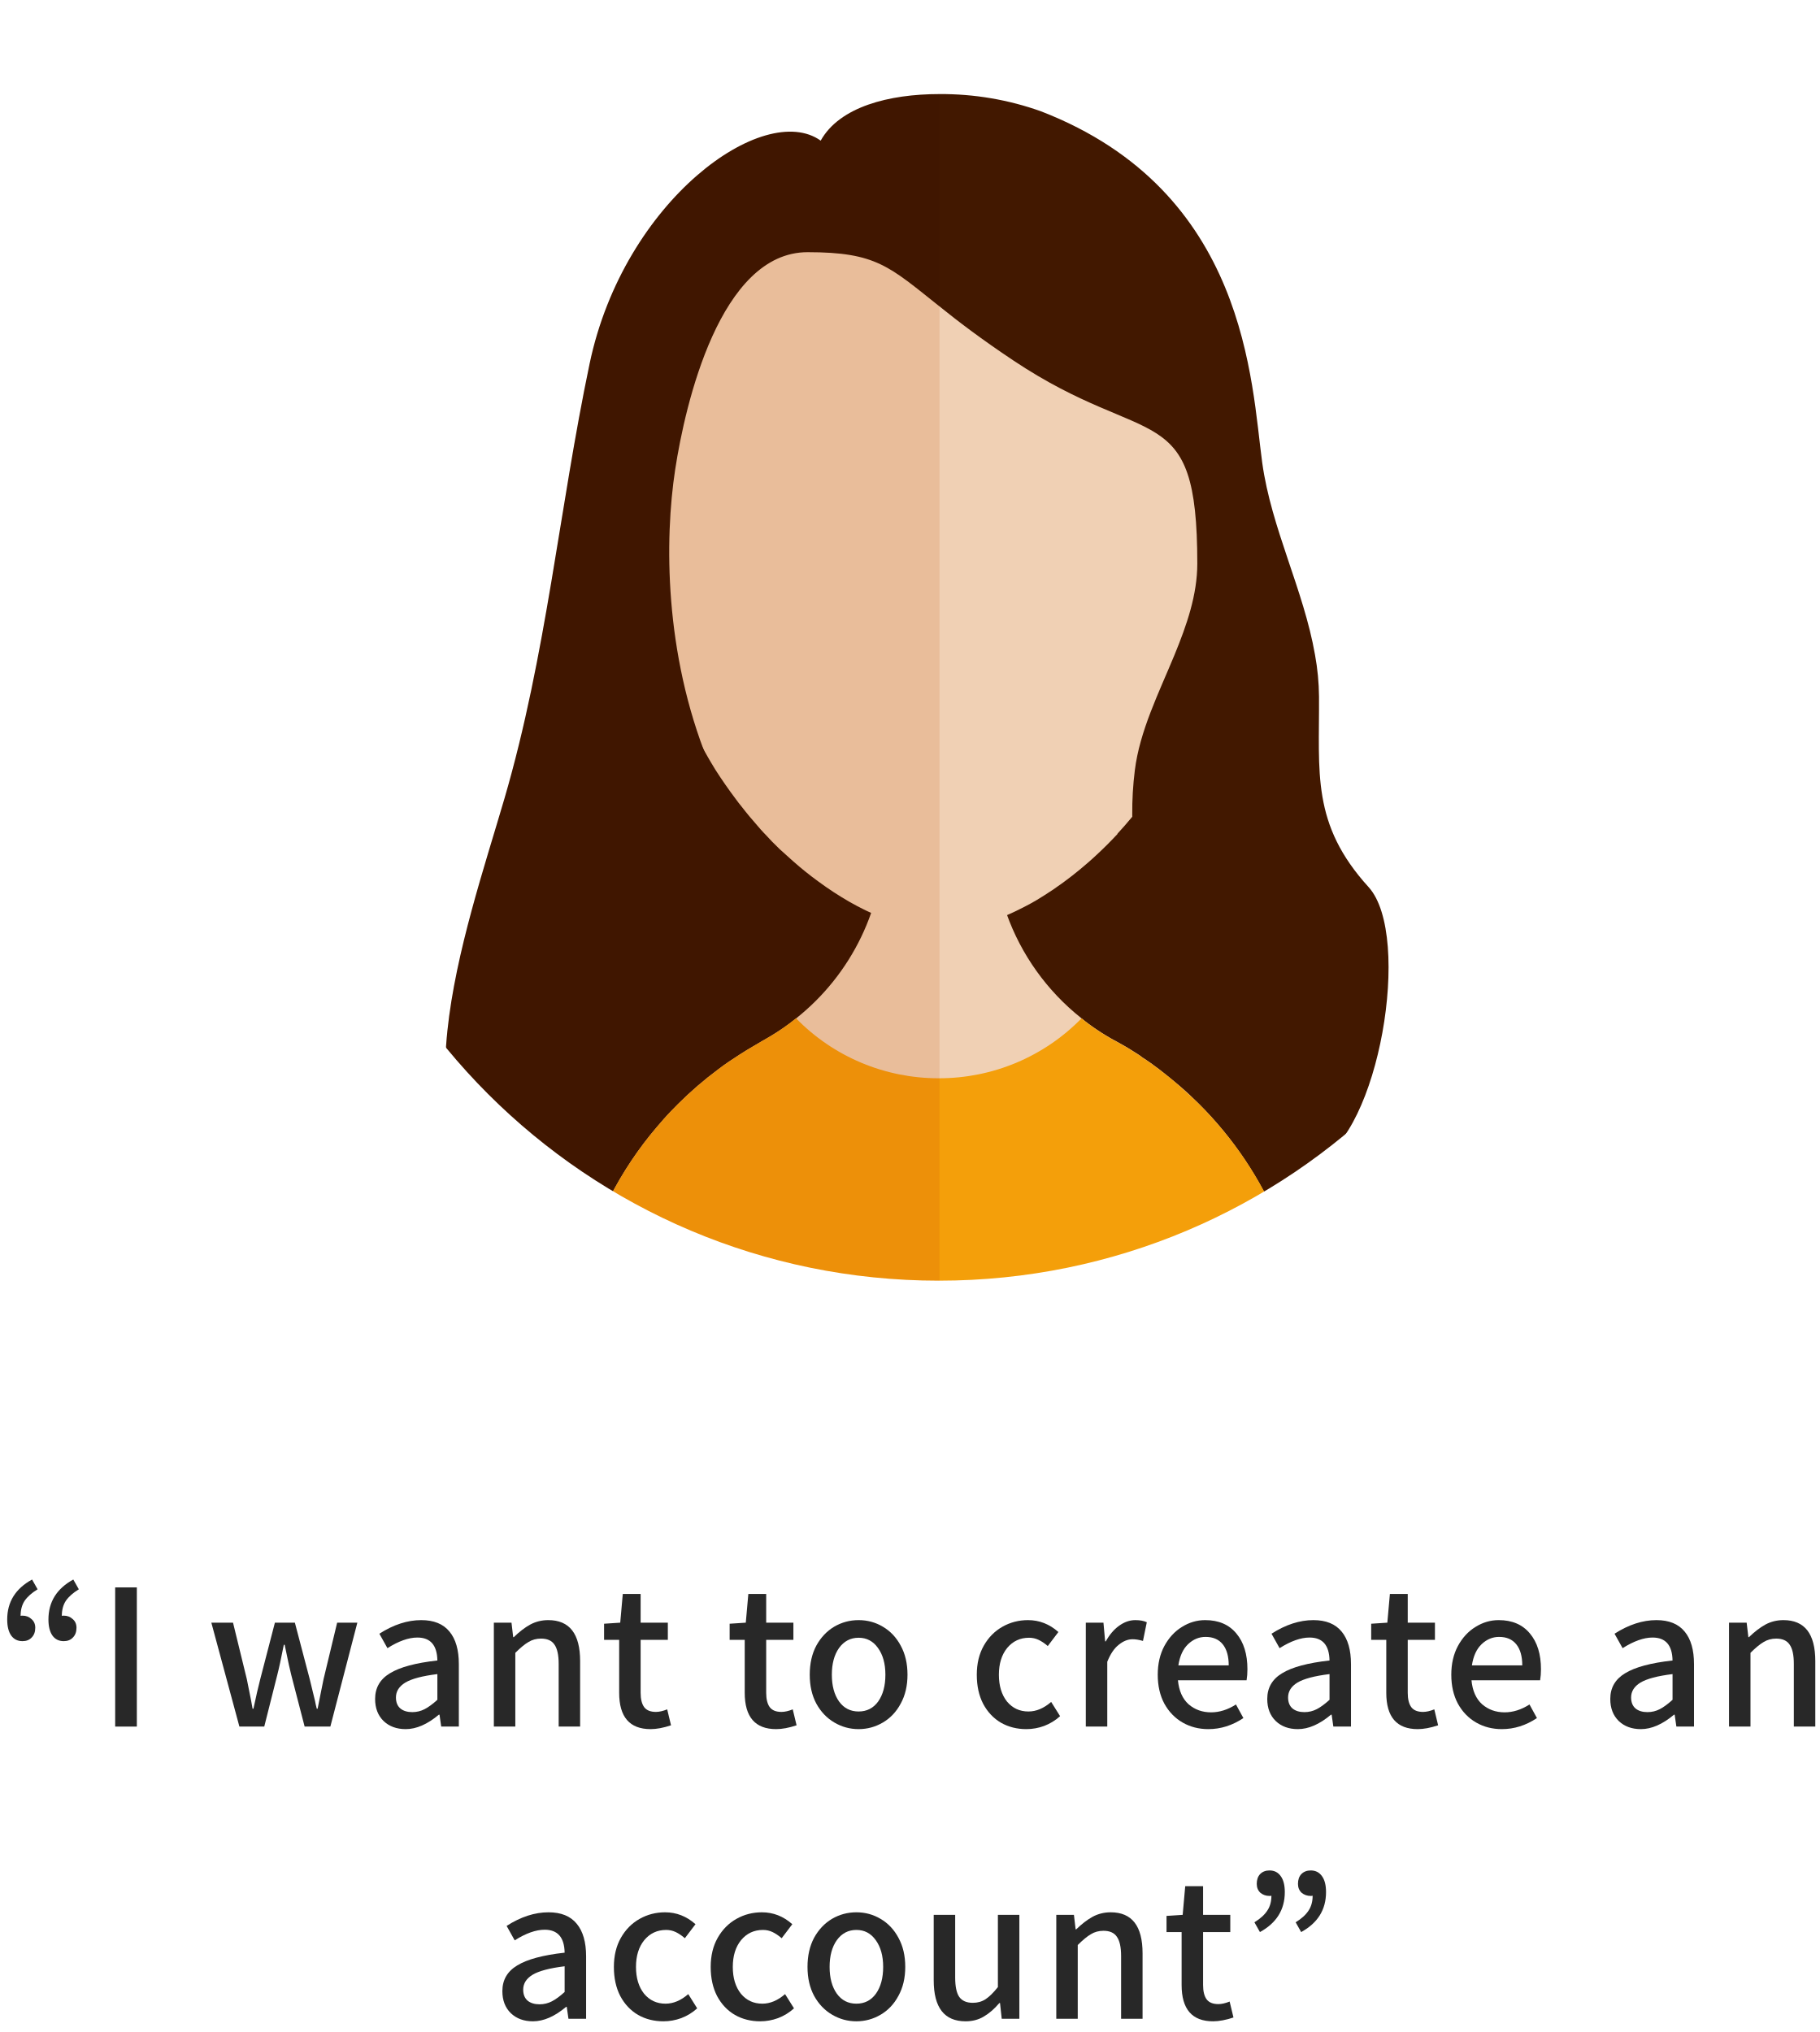
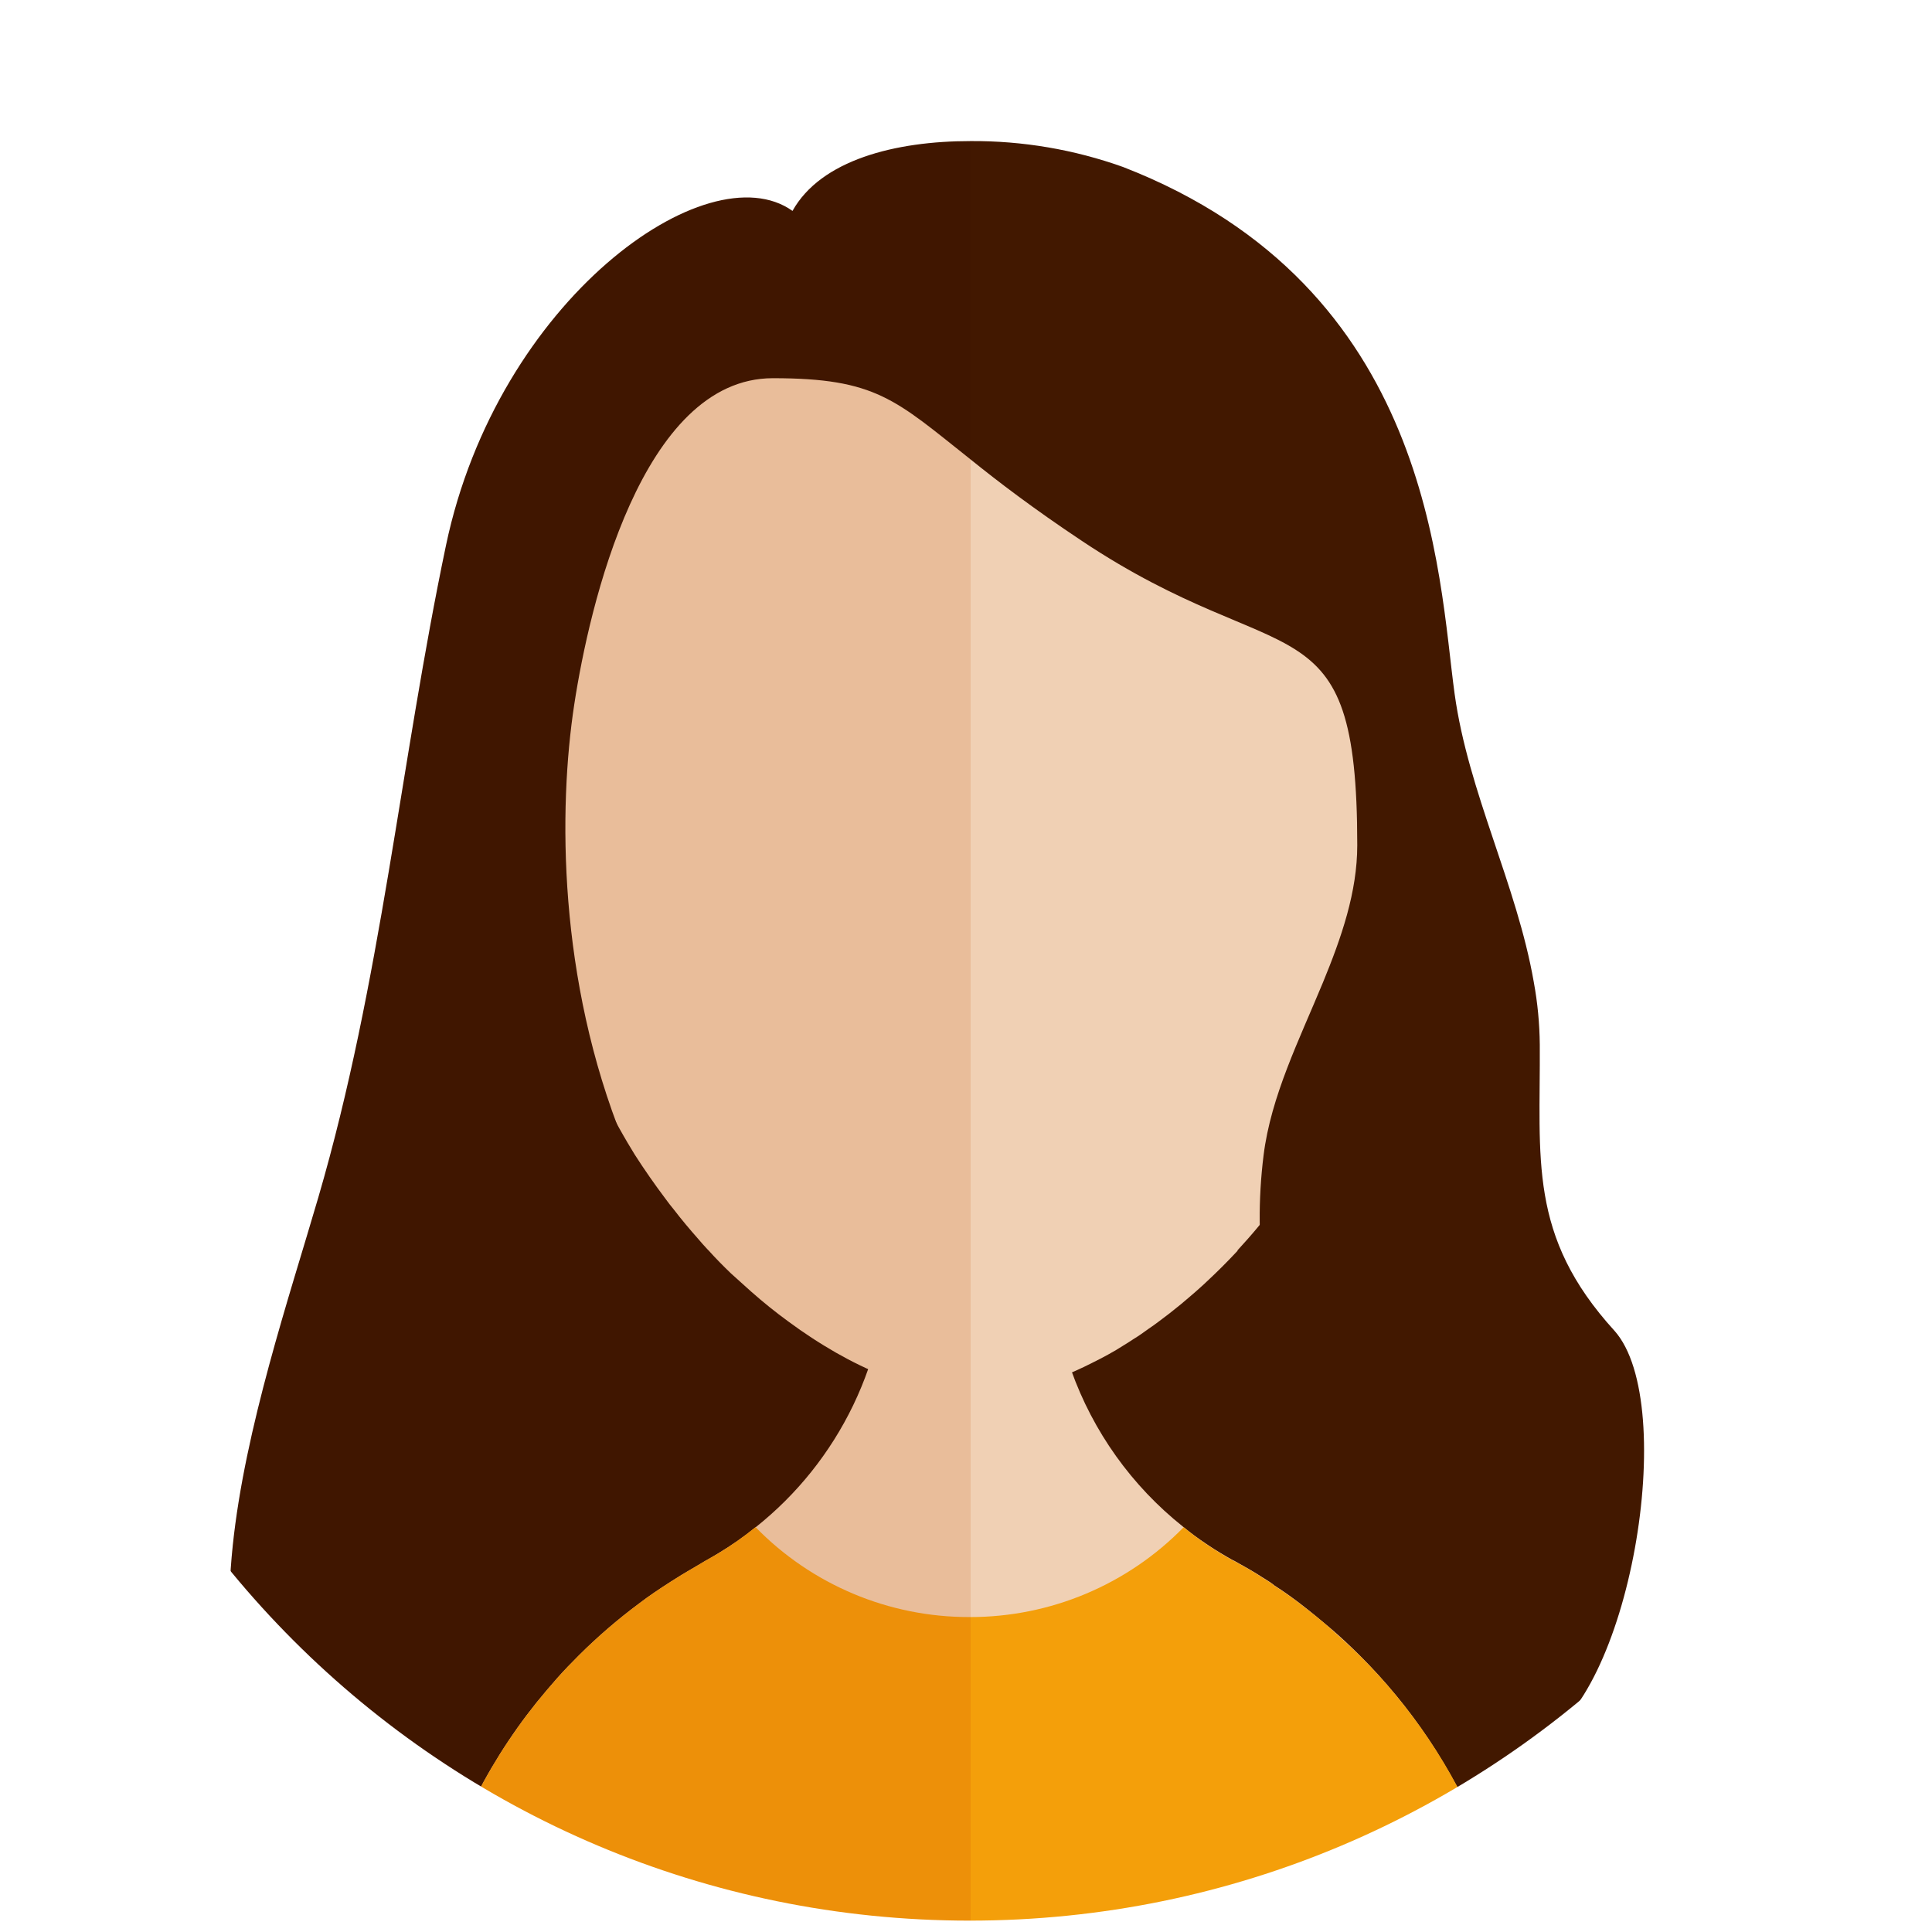
- <svg xmlns="http://www.w3.org/2000/svg" width="137" height="153" viewBox="0 0 137 153" fill="none">
-   <path d="M1.695 121.651C1.961 121.651 2.185 121.736 2.367 121.907C2.559 122.067 2.655 122.286 2.655 122.563C2.655 122.872 2.564 123.118 2.383 123.299C2.212 123.48 1.983 123.571 1.695 123.571C1.332 123.571 1.049 123.432 0.847 123.155C0.644 122.867 0.543 122.462 0.543 121.939C0.543 120.616 1.167 119.614 2.415 118.931L2.831 119.667C2.393 119.934 2.068 120.222 1.855 120.531C1.652 120.84 1.551 121.219 1.551 121.667C1.583 121.656 1.631 121.651 1.695 121.651ZM4.799 121.651C5.065 121.651 5.289 121.736 5.471 121.907C5.663 122.067 5.759 122.286 5.759 122.563C5.759 122.872 5.668 123.118 5.487 123.299C5.316 123.48 5.087 123.571 4.799 123.571C4.436 123.571 4.153 123.432 3.951 123.155C3.748 122.867 3.647 122.462 3.647 121.939C3.647 120.616 4.271 119.614 5.519 118.931L5.935 119.667C5.497 119.934 5.172 120.222 4.959 120.531C4.756 120.84 4.655 121.219 4.655 121.667C4.687 121.656 4.735 121.651 4.799 121.651Z" fill="#282828" />
-   <path d="M8.671 119.523H10.303V130.003H8.671V119.523Z" fill="#282828" />
-   <path d="M15.912 122.179H17.544L18.584 126.435L18.904 128.035L19.017 128.659H19.081C19.283 127.71 19.454 126.968 19.593 126.435L20.697 122.179H22.201L23.32 126.435L23.721 128.083C23.742 128.211 23.785 128.403 23.849 128.659H23.913C24.03 128.094 24.105 127.72 24.137 127.539L24.36 126.435L25.384 122.179H26.904L24.872 130.003H22.936L21.928 126.115C21.811 125.646 21.694 125.118 21.576 124.531L21.433 123.843H21.369C21.166 124.878 21 125.64 20.872 126.131L19.896 130.003H18.024L15.912 122.179Z" fill="#282828" />
-   <path d="M30.546 130.195C29.863 130.195 29.308 129.992 28.882 129.587C28.455 129.171 28.242 128.616 28.242 127.923C28.242 127.08 28.615 126.435 29.362 125.987C30.108 125.528 31.298 125.208 32.93 125.027C32.908 123.875 32.407 123.299 31.426 123.299C30.765 123.299 30.012 123.566 29.17 124.099L28.562 123.011C29.628 122.328 30.679 121.987 31.714 121.987C32.663 121.987 33.373 122.275 33.842 122.851C34.311 123.416 34.546 124.232 34.546 125.299V130.003H33.218L33.09 129.107H33.042C32.178 129.832 31.346 130.195 30.546 130.195ZM31.042 128.915C31.372 128.915 31.682 128.84 31.97 128.691C32.258 128.542 32.578 128.307 32.93 127.987V126.051C31.799 126.19 30.994 126.403 30.514 126.691C30.044 126.979 29.81 127.352 29.81 127.811C29.81 128.174 29.922 128.451 30.146 128.643C30.37 128.824 30.669 128.915 31.042 128.915Z" fill="#282828" />
-   <path d="M37.182 122.179H38.51L38.638 123.267H38.686C39.102 122.862 39.512 122.547 39.918 122.323C40.334 122.099 40.787 121.987 41.278 121.987C42.878 121.987 43.678 123.016 43.678 125.075V130.003H42.062V125.283C42.062 124.611 41.955 124.126 41.742 123.827C41.539 123.528 41.203 123.379 40.734 123.379C40.382 123.379 40.067 123.464 39.79 123.635C39.512 123.795 39.182 124.067 38.798 124.451V130.003H37.182V122.179Z" fill="#282828" />
-   <path d="M48.985 130.195C47.406 130.195 46.617 129.283 46.617 127.459V123.475H45.481V122.259L46.697 122.179L46.889 120.019H48.233V122.179H50.281V123.475H48.233V127.459C48.233 127.939 48.324 128.302 48.505 128.547C48.686 128.782 48.98 128.899 49.385 128.899C49.63 128.899 49.913 128.835 50.233 128.707L50.521 129.907C49.945 130.099 49.433 130.195 48.985 130.195Z" fill="#282828" />
-   <path d="M58.438 130.195C56.859 130.195 56.07 129.283 56.07 127.459V123.475H54.934V122.259L56.15 122.179L56.342 120.019H57.686V122.179H59.734V123.475H57.686V127.459C57.686 127.939 57.776 128.302 57.958 128.547C58.139 128.782 58.432 128.899 58.838 128.899C59.083 128.899 59.366 128.835 59.686 128.707L59.974 129.907C59.398 130.099 58.886 130.195 58.438 130.195Z" fill="#282828" />
-   <path d="M64.645 130.195C63.994 130.195 63.386 130.03 62.821 129.699C62.255 129.368 61.802 128.894 61.461 128.275C61.13 127.656 60.965 126.931 60.965 126.099C60.965 125.256 61.13 124.526 61.461 123.907C61.802 123.288 62.25 122.814 62.805 122.483C63.37 122.152 63.983 121.987 64.645 121.987C65.306 121.987 65.914 122.152 66.469 122.483C67.034 122.814 67.482 123.288 67.813 123.907C68.154 124.526 68.325 125.256 68.325 126.099C68.325 126.931 68.154 127.656 67.813 128.275C67.482 128.894 67.034 129.368 66.469 129.699C65.903 130.03 65.295 130.195 64.645 130.195ZM64.645 128.867C65.263 128.867 65.754 128.616 66.117 128.115C66.479 127.603 66.661 126.931 66.661 126.099C66.661 125.267 66.474 124.595 66.101 124.083C65.738 123.571 65.253 123.315 64.645 123.315C64.037 123.315 63.546 123.571 63.173 124.083C62.81 124.595 62.629 125.267 62.629 126.099C62.629 126.931 62.81 127.603 63.173 128.115C63.535 128.616 64.026 128.867 64.645 128.867Z" fill="#282828" />
-   <path d="M77.27 130.195C76.566 130.195 75.931 130.035 75.366 129.715C74.801 129.384 74.353 128.91 74.022 128.291C73.702 127.672 73.542 126.942 73.542 126.099C73.542 125.256 73.718 124.526 74.07 123.907C74.422 123.288 74.891 122.814 75.478 122.483C76.065 122.152 76.705 121.987 77.398 121.987C78.251 121.987 79.014 122.286 79.686 122.883L78.886 123.939C78.651 123.736 78.422 123.582 78.198 123.475C77.974 123.368 77.734 123.315 77.478 123.315C76.806 123.315 76.257 123.571 75.83 124.083C75.414 124.595 75.206 125.267 75.206 126.099C75.206 126.931 75.409 127.603 75.814 128.115C76.23 128.616 76.769 128.867 77.43 128.867C78.017 128.867 78.587 128.627 79.142 128.147L79.814 129.219C79.462 129.539 79.062 129.784 78.614 129.955C78.177 130.115 77.729 130.195 77.27 130.195Z" fill="#282828" />
-   <path d="M81.75 122.179H83.078L83.206 123.587H83.254C83.531 123.086 83.862 122.696 84.246 122.419C84.641 122.131 85.051 121.987 85.478 121.987C85.83 121.987 86.118 122.04 86.342 122.147L86.054 123.555C85.766 123.47 85.504 123.427 85.27 123.427C84.918 123.427 84.571 123.566 84.23 123.843C83.888 124.11 83.6 124.536 83.366 125.123V130.003H81.75V122.179Z" fill="#282828" />
-   <path d="M93.918 125.683C93.918 125.982 93.897 126.259 93.855 126.515H88.686C88.761 127.304 89.028 127.907 89.487 128.323C89.956 128.728 90.521 128.931 91.183 128.931C91.812 128.931 92.436 128.734 93.055 128.339L93.615 129.363C92.782 129.918 91.903 130.195 90.975 130.195C90.26 130.195 89.615 130.03 89.038 129.699C88.463 129.368 88.004 128.894 87.662 128.275C87.332 127.656 87.166 126.931 87.166 126.099C87.166 125.278 87.332 124.558 87.662 123.939C88.004 123.31 88.447 122.83 88.99 122.499C89.534 122.158 90.116 121.987 90.734 121.987C91.748 121.987 92.532 122.323 93.087 122.995C93.641 123.656 93.918 124.552 93.918 125.683ZM92.51 125.395C92.51 124.712 92.361 124.184 92.062 123.811C91.764 123.438 91.332 123.251 90.766 123.251C90.276 123.251 89.838 123.432 89.454 123.795C89.07 124.158 88.825 124.691 88.719 125.395H92.51Z" fill="#282828" />
-   <path d="M97.715 130.195C97.032 130.195 96.477 129.992 96.051 129.587C95.624 129.171 95.411 128.616 95.411 127.923C95.411 127.08 95.784 126.435 96.531 125.987C97.277 125.528 98.467 125.208 100.099 125.027C100.077 123.875 99.576 123.299 98.595 123.299C97.933 123.299 97.181 123.566 96.339 124.099L95.731 123.011C96.797 122.328 97.848 121.987 98.883 121.987C99.832 121.987 100.541 122.275 101.011 122.851C101.48 123.416 101.715 124.232 101.715 125.299V130.003H100.387L100.259 129.107H100.211C99.347 129.832 98.515 130.195 97.715 130.195ZM98.211 128.915C98.541 128.915 98.851 128.84 99.139 128.691C99.427 128.542 99.747 128.307 100.099 127.987V126.051C98.968 126.19 98.163 126.403 97.683 126.691C97.213 126.979 96.979 127.352 96.979 127.811C96.979 128.174 97.091 128.451 97.315 128.643C97.539 128.824 97.837 128.915 98.211 128.915Z" fill="#282828" />
-   <path d="M106.74 130.195C105.161 130.195 104.372 129.283 104.372 127.459V123.475H103.236V122.259L104.452 122.179L104.644 120.019H105.988V122.179H108.036V123.475H105.988V127.459C105.988 127.939 106.079 128.302 106.26 128.547C106.441 128.782 106.735 128.899 107.14 128.899C107.385 128.899 107.668 128.835 107.988 128.707L108.276 129.907C107.7 130.099 107.188 130.195 106.74 130.195Z" fill="#282828" />
-   <path d="M116.019 125.683C116.019 125.982 115.998 126.259 115.955 126.515H110.787C110.862 127.304 111.128 127.907 111.587 128.323C112.056 128.728 112.622 128.931 113.283 128.931C113.912 128.931 114.536 128.734 115.155 128.339L115.715 129.363C114.883 129.918 114.003 130.195 113.075 130.195C112.36 130.195 111.715 130.03 111.139 129.699C110.563 129.368 110.104 128.894 109.763 128.275C109.432 127.656 109.267 126.931 109.267 126.099C109.267 125.278 109.432 124.558 109.763 123.939C110.104 123.31 110.547 122.83 111.091 122.499C111.635 122.158 112.216 121.987 112.835 121.987C113.848 121.987 114.632 122.323 115.187 122.995C115.742 123.656 116.019 124.552 116.019 125.683ZM114.611 125.395C114.611 124.712 114.462 124.184 114.163 123.811C113.864 123.438 113.432 123.251 112.867 123.251C112.376 123.251 111.939 123.432 111.555 123.795C111.171 124.158 110.926 124.691 110.819 125.395H114.611Z" fill="#282828" />
-   <path d="M123.541 130.195C122.859 130.195 122.304 129.992 121.877 129.587C121.451 129.171 121.237 128.616 121.237 127.923C121.237 127.08 121.611 126.435 122.357 125.987C123.104 125.528 124.293 125.208 125.925 125.027C125.904 123.875 125.403 123.299 124.421 123.299C123.76 123.299 123.008 123.566 122.165 124.099L121.557 123.011C122.624 122.328 123.675 121.987 124.709 121.987C125.659 121.987 126.368 122.275 126.837 122.851C127.307 123.416 127.541 124.232 127.541 125.299V130.003H126.213L126.085 129.107H126.037C125.173 129.832 124.341 130.195 123.541 130.195ZM124.037 128.915C124.368 128.915 124.677 128.84 124.965 128.691C125.253 128.542 125.573 128.307 125.925 127.987V126.051C124.795 126.19 123.989 126.403 123.509 126.691C123.04 126.979 122.805 127.352 122.805 127.811C122.805 128.174 122.917 128.451 123.141 128.643C123.365 128.824 123.664 128.915 124.037 128.915Z" fill="#282828" />
-   <path d="M130.177 122.179H131.505L131.633 123.267H131.681C132.097 122.862 132.508 122.547 132.913 122.323C133.329 122.099 133.783 121.987 134.273 121.987C135.873 121.987 136.673 123.016 136.673 125.075V130.003H135.057V125.283C135.057 124.611 134.951 124.126 134.737 123.827C134.535 123.528 134.199 123.379 133.729 123.379C133.377 123.379 133.063 123.464 132.785 123.635C132.508 123.795 132.177 124.067 131.793 124.451V130.003H130.177V122.179Z" fill="#282828" />
-   <path d="M40.127 152.195C39.444 152.195 38.89 151.992 38.463 151.587C38.036 151.171 37.823 150.616 37.823 149.923C37.823 149.08 38.196 148.435 38.943 147.987C39.69 147.528 40.879 147.208 42.511 147.027C42.49 145.875 41.988 145.299 41.007 145.299C40.346 145.299 39.594 145.566 38.751 146.099L38.143 145.011C39.21 144.328 40.26 143.987 41.295 143.987C42.244 143.987 42.954 144.275 43.423 144.851C43.892 145.416 44.127 146.232 44.127 147.299V152.003H42.799L42.671 151.107H42.623C41.759 151.832 40.927 152.195 40.127 152.195ZM40.623 150.915C40.954 150.915 41.263 150.84 41.551 150.691C41.839 150.542 42.159 150.307 42.511 149.987V148.051C41.38 148.19 40.575 148.403 40.095 148.691C39.626 148.979 39.391 149.352 39.391 149.811C39.391 150.174 39.503 150.451 39.727 150.643C39.951 150.824 40.25 150.915 40.623 150.915Z" fill="#282828" />
-   <path d="M49.947 152.195C49.243 152.195 48.608 152.035 48.043 151.715C47.478 151.384 47.03 150.91 46.699 150.291C46.379 149.672 46.219 148.942 46.219 148.099C46.219 147.256 46.395 146.526 46.747 145.907C47.099 145.288 47.568 144.814 48.155 144.483C48.742 144.152 49.382 143.987 50.075 143.987C50.928 143.987 51.691 144.286 52.363 144.883L51.563 145.939C51.328 145.736 51.099 145.582 50.875 145.475C50.651 145.368 50.411 145.315 50.155 145.315C49.483 145.315 48.934 145.571 48.507 146.083C48.091 146.595 47.883 147.267 47.883 148.099C47.883 148.931 48.086 149.603 48.491 150.115C48.907 150.616 49.446 150.867 50.107 150.867C50.694 150.867 51.264 150.627 51.819 150.147L52.491 151.219C52.139 151.539 51.739 151.784 51.291 151.955C50.854 152.115 50.406 152.195 49.947 152.195Z" fill="#282828" />
-   <path d="M57.236 152.195C56.532 152.195 55.897 152.035 55.332 151.715C54.766 151.384 54.318 150.91 53.988 150.291C53.668 149.672 53.508 148.942 53.508 148.099C53.508 147.256 53.684 146.526 54.036 145.907C54.388 145.288 54.857 144.814 55.444 144.483C56.03 144.152 56.67 143.987 57.364 143.987C58.217 143.987 58.98 144.286 59.652 144.883L58.852 145.939C58.617 145.736 58.388 145.582 58.164 145.475C57.94 145.368 57.7 145.315 57.444 145.315C56.772 145.315 56.222 145.571 55.796 146.083C55.38 146.595 55.172 147.267 55.172 148.099C55.172 148.931 55.374 149.603 55.78 150.115C56.196 150.616 56.734 150.867 57.396 150.867C57.982 150.867 58.553 150.627 59.108 150.147L59.78 151.219C59.428 151.539 59.028 151.784 58.58 151.955C58.142 152.115 57.694 152.195 57.236 152.195Z" fill="#282828" />
-   <path d="M64.477 152.195C63.826 152.195 63.218 152.03 62.653 151.699C62.087 151.368 61.634 150.894 61.292 150.275C60.962 149.656 60.797 148.931 60.797 148.099C60.797 147.256 60.962 146.526 61.292 145.907C61.634 145.288 62.082 144.814 62.636 144.483C63.202 144.152 63.815 143.987 64.477 143.987C65.138 143.987 65.746 144.152 66.3 144.483C66.866 144.814 67.314 145.288 67.644 145.907C67.986 146.526 68.156 147.256 68.156 148.099C68.156 148.931 67.986 149.656 67.644 150.275C67.314 150.894 66.866 151.368 66.3 151.699C65.735 152.03 65.127 152.195 64.477 152.195ZM64.477 150.867C65.095 150.867 65.586 150.616 65.948 150.115C66.311 149.603 66.493 148.931 66.493 148.099C66.493 147.267 66.306 146.595 65.933 146.083C65.57 145.571 65.085 145.315 64.477 145.315C63.868 145.315 63.378 145.571 63.005 146.083C62.642 146.595 62.461 147.267 62.461 148.099C62.461 148.931 62.642 149.603 63.005 150.115C63.367 150.616 63.858 150.867 64.477 150.867Z" fill="#282828" />
-   <path d="M72.699 152.195C71.099 152.195 70.299 151.166 70.299 149.107V144.179H71.915V148.899C71.915 149.571 72.016 150.056 72.219 150.355C72.432 150.654 72.773 150.803 73.243 150.803C73.606 150.803 73.925 150.712 74.203 150.531C74.48 150.35 74.79 150.046 75.131 149.619V144.179H76.747V152.003H75.419L75.291 150.819H75.243C74.859 151.267 74.464 151.608 74.059 151.843C73.664 152.078 73.211 152.195 72.699 152.195Z" fill="#282828" />
-   <path d="M79.527 144.179H80.855L80.983 145.267H81.031C81.447 144.862 81.858 144.547 82.263 144.323C82.679 144.099 83.133 143.987 83.623 143.987C85.223 143.987 86.023 145.016 86.023 147.075V152.003H84.407V147.283C84.407 146.611 84.301 146.126 84.087 145.827C83.885 145.528 83.549 145.379 83.079 145.379C82.727 145.379 82.413 145.464 82.135 145.635C81.858 145.795 81.527 146.067 81.143 146.451V152.003H79.527V144.179Z" fill="#282828" />
-   <path d="M91.331 152.195C89.752 152.195 88.963 151.283 88.963 149.459V145.475H87.827V144.259L89.043 144.179L89.235 142.019H90.579V144.179H92.627V145.475H90.579V149.459C90.579 149.939 90.669 150.302 90.851 150.547C91.032 150.782 91.325 150.899 91.731 150.899C91.976 150.899 92.259 150.835 92.579 150.707L92.867 151.907C92.291 152.099 91.779 152.195 91.331 152.195Z" fill="#282828" />
-   <path d="M95.58 140.835C95.943 140.835 96.225 140.979 96.428 141.267C96.631 141.544 96.732 141.944 96.732 142.467C96.732 143.79 96.108 144.792 94.86 145.475L94.444 144.739C94.881 144.472 95.201 144.184 95.404 143.875C95.617 143.566 95.724 143.187 95.724 142.739C95.692 142.75 95.644 142.755 95.58 142.755C95.313 142.755 95.084 142.675 94.892 142.515C94.711 142.344 94.62 142.12 94.62 141.843C94.62 141.534 94.705 141.288 94.876 141.107C95.057 140.926 95.292 140.835 95.58 140.835ZM98.684 140.835C99.047 140.835 99.329 140.979 99.532 141.267C99.735 141.544 99.836 141.944 99.836 142.467C99.836 143.79 99.212 144.792 97.964 145.475L97.548 144.739C97.985 144.472 98.305 144.184 98.508 143.875C98.721 143.566 98.828 143.187 98.828 142.739C98.796 142.75 98.748 142.755 98.684 142.755C98.417 142.755 98.188 142.675 97.996 142.515C97.815 142.344 97.724 142.12 97.724 141.843C97.724 141.534 97.809 141.288 97.98 141.107C98.161 140.926 98.396 140.835 98.684 140.835Z" fill="#282828" />
-   <mask id="mask0" mask-type="alpha" maskUnits="userSpaceOnUse" x="22" y="0" width="97" height="97">
-     <path d="M70.683 96.429C97.192 96.429 118.683 74.939 118.683 48.429C118.683 21.919 97.192 0.429 70.683 0.429C44.173 0.429 22.683 21.919 22.683 48.429C22.683 74.939 44.173 96.429 70.683 96.429Z" fill="#1C5A7D" />
+ <svg xmlns="http://www.w3.org/2000/svg" viewBox="0 0 97 97" fill="none">
+   <mask id="mask0" mask-type="alpha" maskUnits="userSpaceOnUse" x="0" y="0" width="97" height="97">
+     <path d="M48.683 96.429C75.192 96.429 96.683 74.939 96.683 48.429C96.683 21.919 75.192 0.429 48.683 0.429C22.173 0.429 0.682 21.919 0.682 48.429C0.682 74.939 22.173 96.429 48.683 96.429Z" fill="#1C5A7D" />
  </mask>
  <g mask="url(#mask0)">
-     <path d="M98.997 50.312V94.914L42.481 93.95V49.348L98.997 50.312Z" fill="#421800" />
-     <path d="M92.047 30.163V43.317C92.047 43.547 92.047 43.776 92.047 44.011C92.047 44.246 92.047 44.384 92.047 44.572C92.047 44.761 92.047 44.909 92.017 45.083C91.986 45.256 92.017 45.322 91.991 45.445C91.966 45.567 91.991 45.588 91.991 45.659C91.991 45.731 91.991 45.925 91.95 46.057C91.95 46.307 91.899 46.568 91.864 46.807C91.864 46.869 91.864 46.935 91.838 46.996C91.812 47.057 91.802 47.246 91.782 47.374L91.685 47.92C91.639 48.17 91.593 48.43 91.537 48.67C91.537 48.67 91.537 48.67 91.537 48.7C91.54 48.738 91.54 48.775 91.537 48.813C91.537 48.813 91.537 48.813 91.537 48.843C91.511 48.981 91.481 49.109 91.45 49.241C91.442 49.3 91.428 49.358 91.409 49.415C91.409 49.512 91.369 49.604 91.348 49.7C91.328 49.797 91.323 49.813 91.302 49.864C91.282 49.915 91.277 49.961 91.267 50.002C91.154 50.43 91.032 50.854 90.899 51.272C90.838 51.471 90.772 51.665 90.705 51.864C90.705 51.864 90.705 51.905 90.705 51.925L90.516 52.435L90.455 52.599C90.394 52.767 90.328 52.936 90.261 53.109C90.195 53.282 90.098 53.512 90.016 53.711C89.935 53.91 89.863 54.068 89.787 54.221C89.787 54.252 89.761 54.278 89.751 54.308C89.664 54.497 89.578 54.686 89.491 54.869C89.404 55.053 89.307 55.257 89.205 55.451C89.016 55.834 88.812 56.217 88.608 56.589L88.322 57.099C87.531 58.467 86.635 59.772 85.644 61.003C85.511 61.176 85.375 61.346 85.235 61.513C85.041 61.748 84.842 61.983 84.643 62.207C84.444 62.431 84.302 62.59 84.133 62.773V62.799C83.63 63.34 83.119 63.85 82.602 64.33C82.495 64.437 82.388 64.529 82.276 64.631C82.163 64.733 81.919 64.952 81.735 65.105C81.551 65.258 81.444 65.35 81.301 65.473C80.924 65.784 80.546 66.08 80.163 66.361C80.005 66.483 79.842 66.595 79.678 66.707C79.418 66.896 79.168 67.075 78.882 67.248C78.735 67.35 78.582 67.442 78.433 67.534C77.923 67.866 77.357 68.167 76.821 68.432L76.428 68.626L76.02 68.815C75.847 68.893 75.676 68.966 75.51 69.034C75.444 69.064 75.375 69.09 75.306 69.111C75.102 69.192 74.892 69.274 74.688 69.34C74.484 69.407 74.178 69.514 73.913 69.585C73.734 69.636 73.55 69.687 73.372 69.728H73.336C73.157 69.769 72.979 69.81 72.826 69.846L72.683 69.871C72.535 69.897 72.387 69.922 72.244 69.937C72.101 69.953 71.826 69.994 71.616 70.004C71.545 70.009 71.473 70.009 71.402 70.004C71.234 70.004 71.07 70.004 70.892 70.004C70.729 70.004 70.558 70.004 70.382 70.004C70.319 70.009 70.256 70.009 70.193 70.004C70.045 70.004 69.892 70.004 69.739 69.963H69.637L69.05 69.866C68.881 69.841 68.713 69.805 68.54 69.759C67.593 69.539 66.671 69.228 65.784 68.83C64.954 68.462 64.149 68.037 63.376 67.56C62.973 67.315 62.569 67.049 62.172 66.774L61.575 66.345C60.949 65.889 60.331 65.393 59.722 64.855L59.212 64.396L58.702 63.937C58.314 63.564 57.936 63.182 57.574 62.779C57.551 62.758 57.529 62.736 57.508 62.712C57.355 62.549 57.203 62.379 57.054 62.202C56.635 61.727 56.227 61.243 55.834 60.732C55.681 60.549 55.538 60.36 55.4 60.171C54.87 59.467 54.359 58.734 53.87 57.972L53.497 57.354C53.349 57.109 53.206 56.844 53.068 56.604C52.537 55.653 52.06 54.671 51.64 53.665C51.578 53.517 51.512 53.369 51.461 53.226C51.41 53.084 51.303 52.844 51.237 52.655C51.131 52.376 51.031 52.099 50.936 51.823C50.839 51.548 50.752 51.262 50.665 50.976C50.578 50.69 50.502 50.43 50.43 50.155C50.359 49.879 50.267 49.563 50.201 49.257C50.201 49.226 50.201 49.195 50.201 49.16C50.102 48.741 50.014 48.316 49.935 47.884C49.828 47.318 49.747 46.741 49.685 46.159C49.66 45.976 49.645 45.792 49.629 45.608C49.614 45.425 49.594 45.225 49.583 45.032C49.558 44.679 49.543 44.322 49.532 43.965C49.532 43.736 49.532 43.506 49.532 43.271V30.163C49.533 24.701 51.626 19.448 55.38 15.482C59.135 11.516 64.265 9.139 69.718 8.839H69.774H70.213H70.871H71.55H72.06C73.246 8.912 74.424 9.082 75.581 9.349C80.271 10.417 84.463 13.037 87.479 16.783C90.495 20.53 92.158 25.185 92.2 29.994C92.047 30.04 92.047 30.101 92.047 30.163Z" fill="#F0D0B4" />
-     <path d="M98.512 102.859H42.858C42.854 99.829 43.347 96.82 44.318 93.95C44.318 93.924 44.318 93.899 44.343 93.873C44.517 93.363 44.705 92.853 44.91 92.342C45.108 91.832 45.328 91.358 45.558 90.873C46.474 88.947 47.611 87.133 48.946 85.469C49.282 85.056 49.624 84.653 49.966 84.265C50.14 84.066 50.323 83.872 50.507 83.678L51.063 83.112C52.002 82.177 53.006 81.311 54.069 80.52C54.579 80.127 55.135 79.759 55.691 79.402L55.911 79.264C56.115 79.132 56.319 79.009 56.528 78.887C56.737 78.764 57.1 78.555 57.391 78.377C57.615 78.254 57.834 78.126 58.059 77.989C58.716 77.596 59.345 77.158 59.942 76.677C62.015 75.03 63.689 72.935 64.838 70.549C65.987 68.163 66.581 65.549 66.575 62.9H70.632H70.698H74.78C74.778 63.926 74.865 64.951 75.04 65.962C75.207 66.923 75.455 67.869 75.78 68.789C76.88 71.881 78.825 74.603 81.393 76.647C81.766 76.954 82.154 77.242 82.557 77.509L82.679 77.591C82.868 77.718 83.057 77.841 83.256 77.958C83.455 78.076 83.689 78.218 83.914 78.341C83.949 78.349 83.982 78.365 84.011 78.387C84.47 78.642 84.929 78.897 85.373 79.188L85.48 79.254C85.659 79.367 85.843 79.479 85.991 79.606C86.424 79.882 86.853 80.188 87.266 80.504C87.776 80.897 88.287 81.316 88.797 81.749C89.307 82.183 89.782 82.632 90.251 83.097C92.845 85.678 94.902 88.747 96.303 92.128C97.705 95.508 98.422 99.133 98.415 102.793L98.512 102.859Z" fill="#F0D0B4" />
-     <path d="M98.512 102.858H42.858C42.854 99.829 43.347 96.819 44.318 93.949C44.318 93.924 44.318 93.898 44.343 93.873C44.517 93.362 44.705 92.852 44.91 92.342C45.108 91.832 45.328 91.357 45.558 90.872C46.474 88.946 47.611 87.133 48.946 85.469C49.282 85.055 49.624 84.652 49.966 84.265C50.14 84.066 50.323 83.872 50.507 83.678L51.063 83.111C52.002 82.177 53.006 81.31 54.069 80.519C54.579 80.126 55.135 79.759 55.691 79.402L55.911 79.264C56.115 79.131 56.319 79.009 56.528 78.886C56.737 78.764 57.1 78.55 57.391 78.376L58.059 77.993C58.714 77.597 59.339 77.156 59.932 76.672V76.672C61.325 78.102 62.992 79.239 64.832 80.014C66.673 80.79 68.65 81.189 70.647 81.188H70.713C72.71 81.188 74.686 80.789 76.527 80.015C78.367 79.24 80.034 78.105 81.429 76.677V76.677C81.8 76.986 82.186 77.275 82.587 77.544L82.71 77.626C82.898 77.754 83.092 77.871 83.286 77.993C83.48 78.116 83.72 78.249 83.944 78.371C83.978 78.383 84.011 78.398 84.041 78.417C84.501 78.672 84.96 78.927 85.404 79.223L85.511 79.29C85.689 79.402 85.873 79.514 86.021 79.642C86.455 79.917 86.883 80.223 87.297 80.54C87.807 80.938 88.348 81.351 88.828 81.79C89.307 82.229 89.812 82.672 90.282 83.137C92.876 85.718 94.933 88.788 96.334 92.168C97.735 95.549 98.453 99.174 98.446 102.833L98.512 102.858Z" fill="#F49F0A" />
-     <path d="M99.12 87.45C99.081 87.467 99.04 87.479 98.997 87.485C96.237 88.205 85.358 75.091 85.246 61.345C85.237 60.229 85.302 59.114 85.44 58.007C85.807 55.043 87.236 52.196 88.419 49.333C89.353 47.062 90.144 44.787 90.144 42.434C90.144 29.841 86.491 33.944 76.311 27.152C73.852 25.514 72.101 24.172 70.734 23.07C66.953 20.07 65.994 18.988 60.804 18.988C54.207 18.988 51.584 30.448 50.834 35.352C50.028 40.623 50.017 49.17 53.303 57.293C55.855 63.6 55.855 69.779 50.834 76.647C48.951 79.199 46.063 87.924 42.481 90.736C41.363 91.613 40.185 91.914 38.94 91.281C29.148 86.271 35.041 70.192 37.98 60.125C41.144 49.292 42.098 38.311 44.394 27.371C46.986 15.054 57.528 7.548 61.789 10.589C63.213 8.038 66.932 7.083 70.734 7.083C73.342 7.067 75.932 7.507 78.388 8.385C93.941 14.421 94.206 28.841 95.032 34.837C95.716 39.791 98.155 44.414 99.007 49.307C99.198 50.343 99.298 51.393 99.308 52.446C99.344 58.171 98.706 62.038 103.054 66.809C106.34 70.478 103.819 85.408 99.12 87.45Z" fill="#421800" />
+     <path d="M76.997 50.312V94.914L20.481 93.95V49.348L76.997 50.312Z" fill="#421800" />
+     <path d="M70.047 30.163V43.317C70.047 43.547 70.047 43.776 70.047 44.011C70.047 44.246 70.047 44.384 70.047 44.572C70.047 44.761 70.047 44.909 70.017 45.083C69.986 45.256 70.017 45.322 69.991 45.445C69.966 45.567 69.991 45.588 69.991 45.659C69.991 45.731 69.991 45.925 69.95 46.057C69.95 46.307 69.899 46.568 69.864 46.807C69.864 46.869 69.864 46.935 69.838 46.996C69.812 47.057 69.802 47.246 69.782 47.374L69.685 47.92C69.639 48.17 69.593 48.43 69.537 48.67C69.537 48.67 69.537 48.67 69.537 48.7C69.54 48.738 69.54 48.775 69.537 48.813C69.537 48.813 69.537 48.813 69.537 48.843C69.511 48.981 69.481 49.109 69.45 49.241C69.442 49.3 69.428 49.358 69.409 49.415C69.409 49.512 69.369 49.604 69.348 49.7C69.328 49.797 69.323 49.813 69.302 49.864C69.282 49.915 69.277 49.961 69.267 50.002C69.154 50.43 69.032 50.854 68.899 51.272C68.838 51.471 68.772 51.665 68.705 51.864C68.705 51.864 68.705 51.905 68.705 51.925L68.516 52.435L68.455 52.599C68.394 52.767 68.328 52.936 68.261 53.109C68.195 53.282 68.098 53.512 68.016 53.711C67.935 53.91 67.863 54.068 67.787 54.221C67.787 54.252 67.761 54.278 67.751 54.308C67.664 54.497 67.578 54.686 67.491 54.869C67.404 55.053 67.307 55.257 67.205 55.451C67.016 55.834 66.812 56.217 66.608 56.589L66.322 57.099C65.531 58.467 64.635 59.772 63.644 61.003C63.511 61.176 63.375 61.346 63.235 61.513C63.041 61.748 62.842 61.983 62.643 62.207C62.444 62.431 62.301 62.59 62.133 62.773V62.799C61.63 63.34 61.119 63.85 60.602 64.33C60.495 64.437 60.388 64.529 60.276 64.631C60.163 64.733 59.919 64.952 59.735 65.105C59.551 65.258 59.444 65.35 59.301 65.473C58.924 65.784 58.546 66.08 58.163 66.361C58.005 66.483 57.842 66.595 57.678 66.707C57.418 66.896 57.168 67.075 56.883 67.248C56.735 67.35 56.581 67.442 56.434 67.534C55.923 67.866 55.357 68.167 54.821 68.432L54.428 68.626L54.02 68.815C53.846 68.893 53.676 68.966 53.51 69.034C53.444 69.064 53.375 69.09 53.306 69.111C53.102 69.192 52.892 69.274 52.688 69.34C52.484 69.407 52.178 69.514 51.913 69.585C51.734 69.636 51.55 69.687 51.372 69.728H51.336C51.157 69.769 50.979 69.81 50.826 69.846L50.683 69.871C50.535 69.897 50.387 69.922 50.244 69.937C50.101 69.953 49.826 69.994 49.616 70.004C49.545 70.009 49.473 70.009 49.402 70.004C49.234 70.004 49.07 70.004 48.892 70.004C48.729 70.004 48.559 70.004 48.382 70.004C48.319 70.009 48.256 70.009 48.193 70.004C48.045 70.004 47.892 70.004 47.739 69.963H47.637L47.05 69.866C46.881 69.841 46.713 69.805 46.539 69.759C45.593 69.539 44.67 69.228 43.784 68.83C42.954 68.462 42.149 68.037 41.376 67.56C40.973 67.315 40.569 67.049 40.172 66.774L39.575 66.345C38.949 65.889 38.331 65.393 37.722 64.855L37.212 64.396L36.702 63.937C36.314 63.564 35.936 63.182 35.574 62.779C35.551 62.758 35.529 62.736 35.508 62.712C35.355 62.549 35.203 62.379 35.054 62.202C34.635 61.727 34.227 61.243 33.834 60.732C33.681 60.549 33.538 60.36 33.4 60.171C32.87 59.467 32.359 58.734 31.87 57.972L31.497 57.354C31.349 57.109 31.206 56.844 31.068 56.604C30.537 55.653 30.06 54.671 29.64 53.665C29.578 53.517 29.512 53.369 29.461 53.226C29.41 53.084 29.303 52.844 29.237 52.655C29.131 52.376 29.031 52.099 28.936 51.823C28.839 51.548 28.752 51.262 28.665 50.976C28.578 50.69 28.502 50.43 28.43 50.155C28.359 49.879 28.267 49.563 28.201 49.257C28.201 49.226 28.201 49.195 28.201 49.16C28.102 48.741 28.014 48.316 27.936 47.884C27.828 47.318 27.747 46.741 27.685 46.159C27.66 45.976 27.645 45.792 27.629 45.608C27.614 45.425 27.594 45.225 27.583 45.032C27.558 44.68 27.543 44.322 27.532 43.965C27.532 43.736 27.532 43.506 27.532 43.271V30.163C27.533 24.701 29.626 19.448 33.38 15.482C37.135 11.516 42.265 9.139 47.718 8.839H47.774H48.213H48.871H49.55H50.06C51.246 8.912 52.424 9.082 53.581 9.349C58.271 10.417 62.463 13.037 65.479 16.783C68.495 20.53 70.159 25.185 70.2 29.994C70.047 30.04 70.047 30.101 70.047 30.163Z" fill="#F0D0B4" />
+     <path d="M76.512 102.859H20.858C20.854 99.829 21.347 96.82 22.318 93.95C22.318 93.924 22.318 93.899 22.343 93.873C22.517 93.363 22.705 92.853 22.91 92.342C23.108 91.832 23.328 91.358 23.558 90.873C24.474 88.947 25.611 87.133 26.946 85.469C27.282 85.056 27.624 84.653 27.966 84.265C28.14 84.066 28.323 83.872 28.507 83.678L29.063 83.112C30.002 82.177 31.006 81.311 32.069 80.52C32.579 80.127 33.135 79.759 33.691 79.402L33.911 79.264C34.115 79.132 34.319 79.009 34.528 78.887C34.737 78.764 35.1 78.555 35.391 78.377C35.615 78.254 35.834 78.126 36.059 77.989C36.716 77.596 37.345 77.158 37.942 76.677C40.015 75.03 41.689 72.935 42.838 70.549C43.987 68.163 44.581 65.549 44.575 62.9H48.632H48.698H52.78C52.778 63.926 52.865 64.951 53.04 65.962C53.207 66.923 53.455 67.869 53.78 68.789C54.88 71.881 56.825 74.603 59.393 76.647C59.766 76.954 60.154 77.242 60.557 77.509L60.679 77.591C60.868 77.718 61.057 77.841 61.256 77.958C61.455 78.076 61.689 78.218 61.914 78.341C61.949 78.349 61.982 78.365 62.011 78.387C62.47 78.642 62.929 78.897 63.373 79.188L63.48 79.254C63.659 79.367 63.843 79.479 63.991 79.606C64.424 79.882 64.853 80.188 65.266 80.504C65.776 80.897 66.287 81.316 66.797 81.749C67.307 82.183 67.782 82.632 68.251 83.097C70.845 85.678 72.902 88.747 74.303 92.128C75.705 95.508 76.422 99.133 76.415 102.793L76.512 102.859Z" fill="#F0D0B4" />
+     <path d="M76.512 102.858H20.858C20.854 99.829 21.347 96.819 22.318 93.949C22.318 93.924 22.318 93.898 22.343 93.873C22.517 93.362 22.705 92.852 22.91 92.342C23.108 91.832 23.328 91.357 23.558 90.872C24.474 88.946 25.611 87.133 26.946 85.469C27.282 85.055 27.624 84.652 27.966 84.265C28.14 84.066 28.323 83.872 28.507 83.678L29.063 83.111C30.002 82.177 31.006 81.31 32.069 80.519C32.579 80.126 33.135 79.759 33.691 79.402L33.911 79.264C34.115 79.131 34.319 79.009 34.528 78.886C34.737 78.764 35.1 78.55 35.391 78.376L36.059 77.993C36.714 77.597 37.339 77.156 37.932 76.672C39.325 78.102 40.992 79.239 42.832 80.014C44.673 80.79 46.65 81.189 48.647 81.188H48.713C50.71 81.188 52.687 80.789 54.527 80.015C56.367 79.24 58.034 78.105 59.429 76.677C59.8 76.986 60.187 77.275 60.587 77.544L60.71 77.626C60.898 77.754 61.092 77.871 61.286 77.993C61.48 78.116 61.72 78.249 61.944 78.371C61.978 78.383 62.011 78.398 62.041 78.417C62.501 78.672 62.96 78.927 63.404 79.223L63.511 79.29C63.69 79.402 63.873 79.514 64.021 79.642C64.455 79.917 64.883 80.223 65.297 80.54C65.807 80.938 66.348 81.351 66.828 81.79C67.307 82.229 67.812 82.672 68.282 83.137C70.876 85.718 72.933 88.788 74.334 92.168C75.735 95.549 76.453 99.174 76.446 102.833L76.512 102.858Z" fill="#F49F0A" />
+     <path d="M77.12 87.45C77.081 87.467 77.04 87.479 76.997 87.485C74.237 88.205 63.358 75.091 63.246 61.345C63.237 60.229 63.302 59.114 63.44 58.008C63.807 55.043 65.236 52.196 66.419 49.333C67.353 47.062 68.144 44.787 68.144 42.434C68.144 29.841 64.491 33.944 54.311 27.152C51.852 25.514 50.101 24.172 48.734 23.07C44.953 20.07 43.994 18.988 38.804 18.988C32.207 18.988 29.584 30.448 28.834 35.352C28.027 40.623 28.017 49.17 31.303 57.293C33.855 63.6 33.855 69.779 28.834 76.647C26.951 79.199 24.063 87.924 20.481 90.736C19.363 91.613 18.185 91.914 16.94 91.281C7.148 86.271 13.041 70.192 15.98 60.125C19.144 49.292 20.098 38.311 22.394 27.371C24.986 15.054 35.528 7.548 39.789 10.589C41.213 8.038 44.932 7.083 48.734 7.083C51.342 7.067 53.932 7.507 56.388 8.385C71.941 14.421 72.206 28.841 73.032 34.837C73.716 39.791 76.155 44.414 77.007 49.307C77.198 50.343 77.298 51.393 77.308 52.446C77.344 58.171 76.706 62.038 81.054 66.809C84.34 70.478 81.819 85.408 77.12 87.45Z" fill="#421800" />
    <g style="mix-blend-mode:multiply" opacity="0.5">
-       <path d="M70.734 7.131V102.866H42.858C42.854 99.836 43.347 96.827 44.318 93.957H42.481V90.783C41.363 91.661 40.185 91.962 38.94 91.329C29.148 86.318 35.041 70.24 37.98 60.172C41.144 49.34 42.098 38.359 44.394 27.419C46.986 15.101 57.529 7.595 61.789 10.636C63.213 8.085 66.933 7.131 70.734 7.131Z" fill="#F0D0B4" />
+       <path d="M48.734 7.131V102.866H20.858C20.854 99.836 21.347 96.827 22.318 93.957H20.481V90.783C19.363 91.661 18.185 91.962 16.94 91.329C7.148 86.318 13.041 70.24 15.98 60.172C19.144 49.34 20.098 38.359 22.394 27.419C24.986 15.101 35.529 7.595 39.789 10.636C41.213 8.085 44.933 7.131 48.734 7.131Z" fill="#F0D0B4" />
    </g>
  </g>
</svg>
